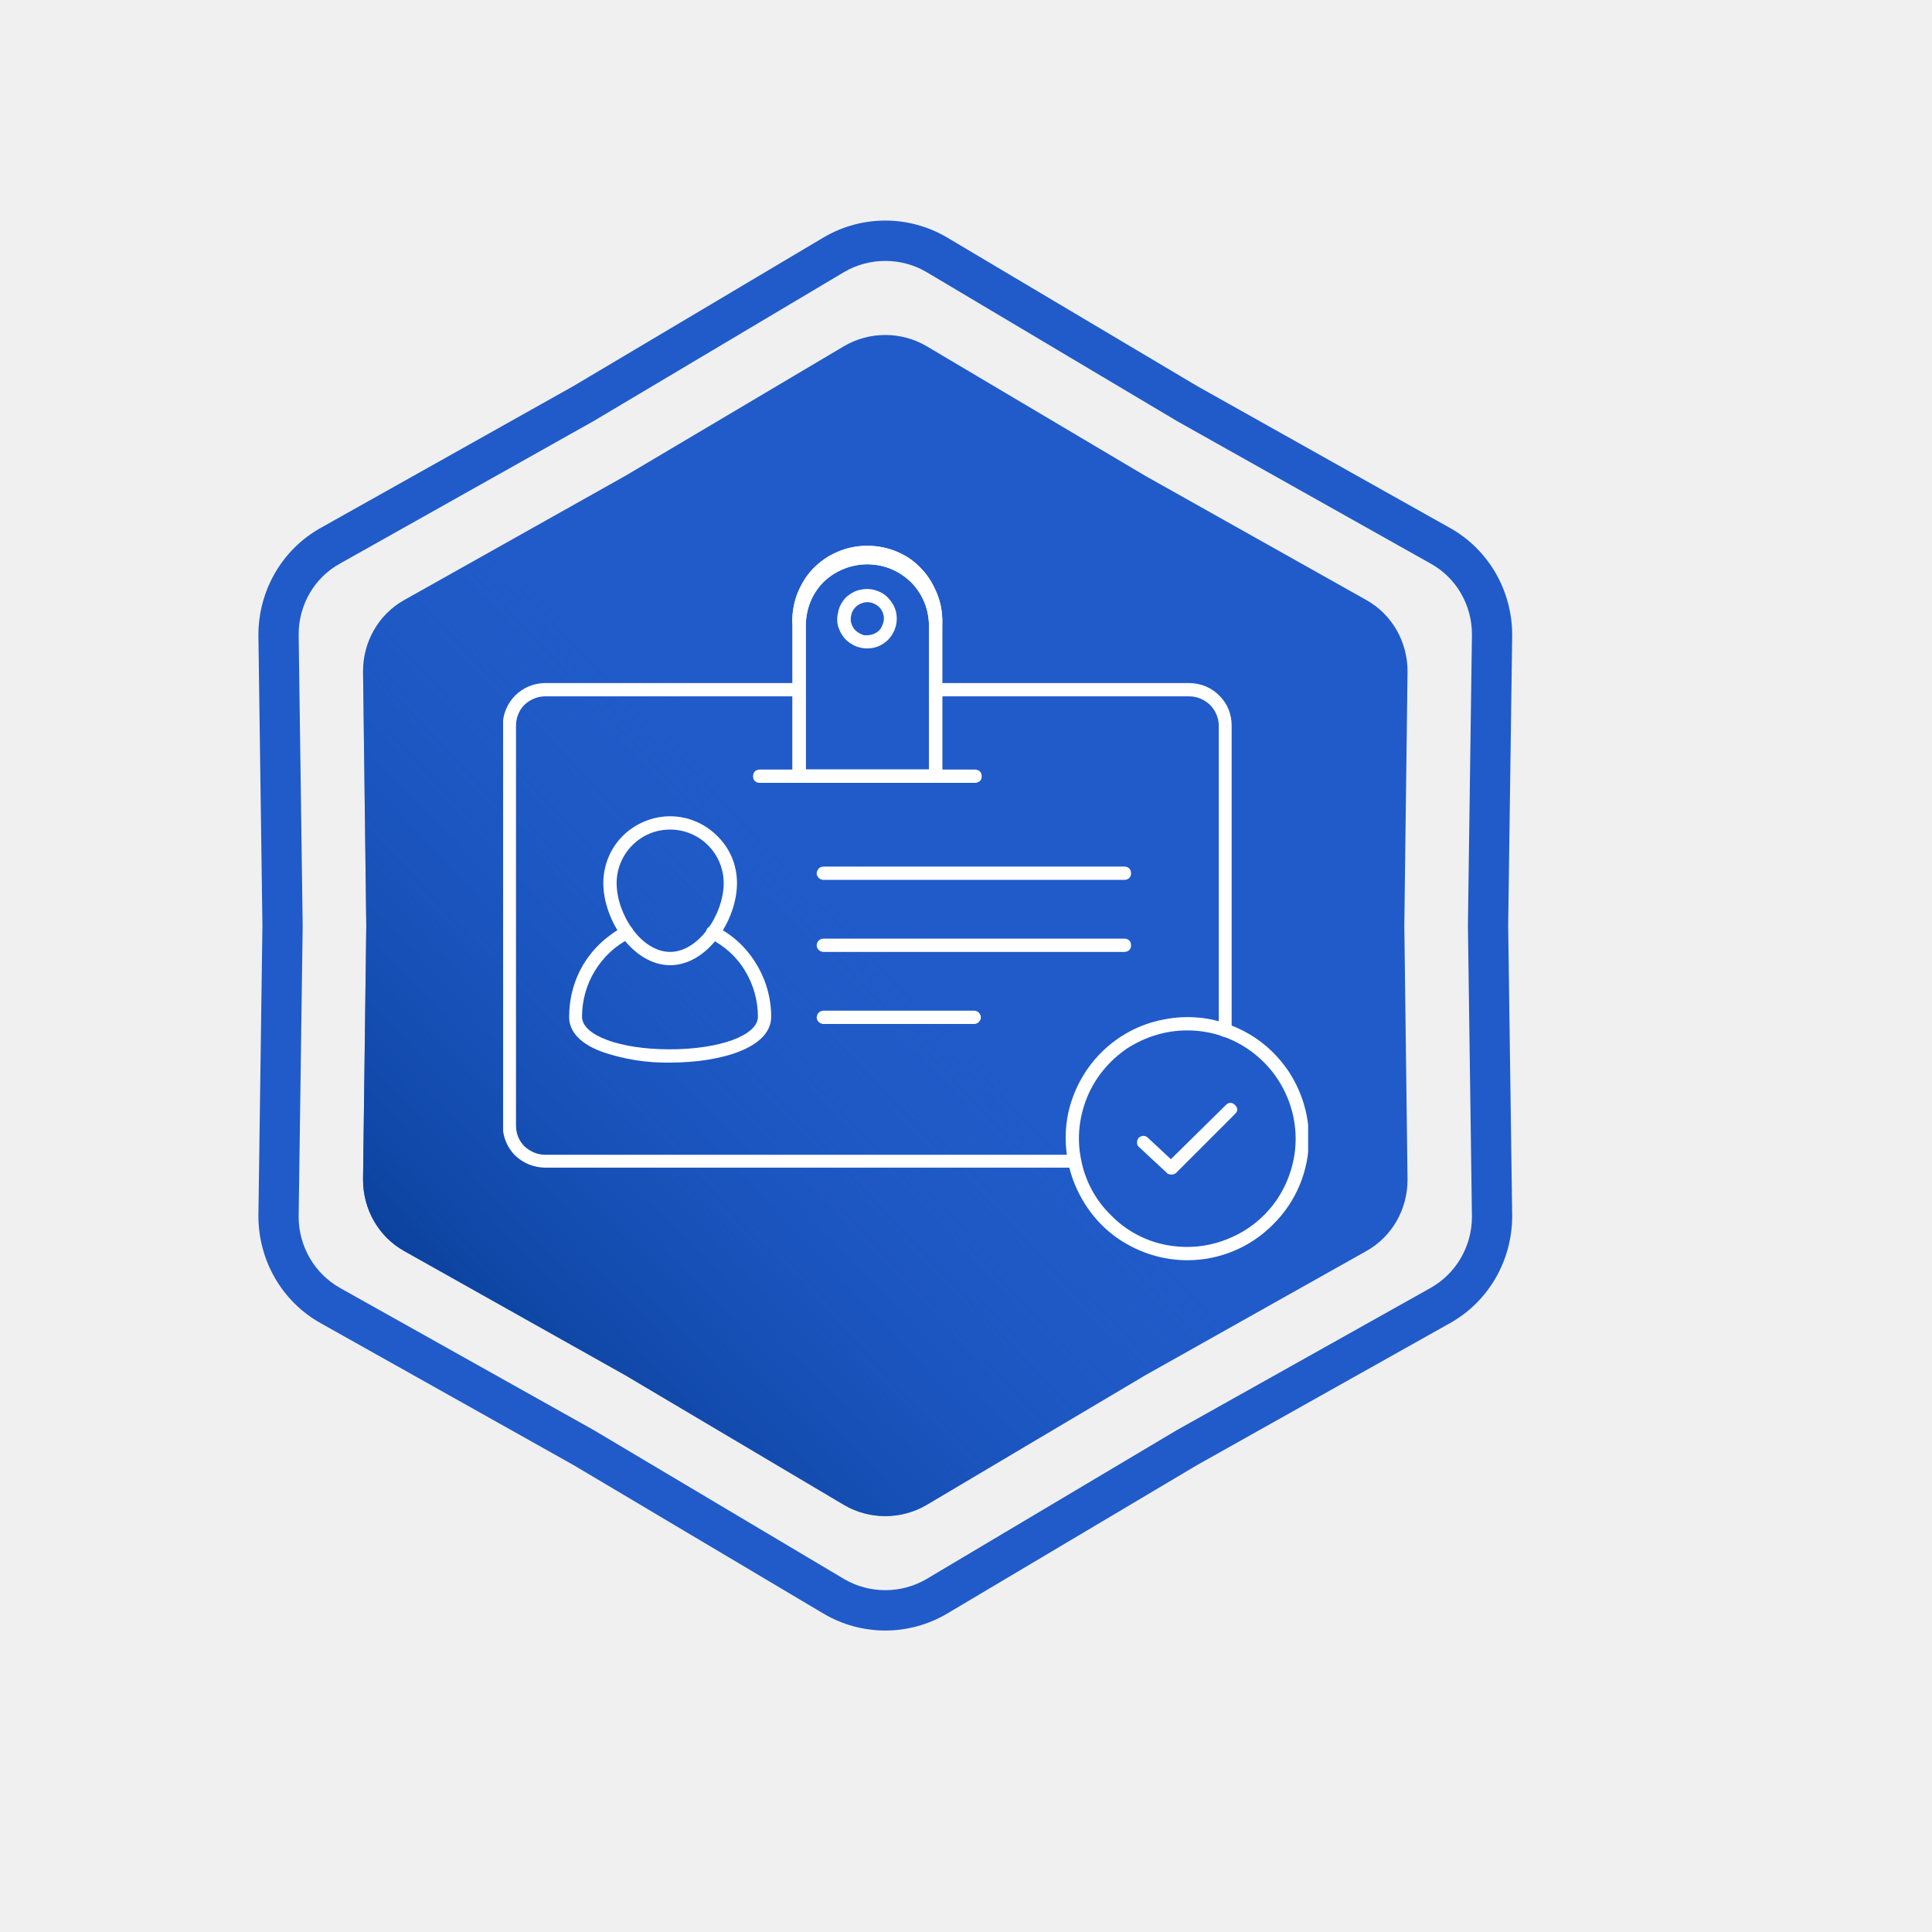
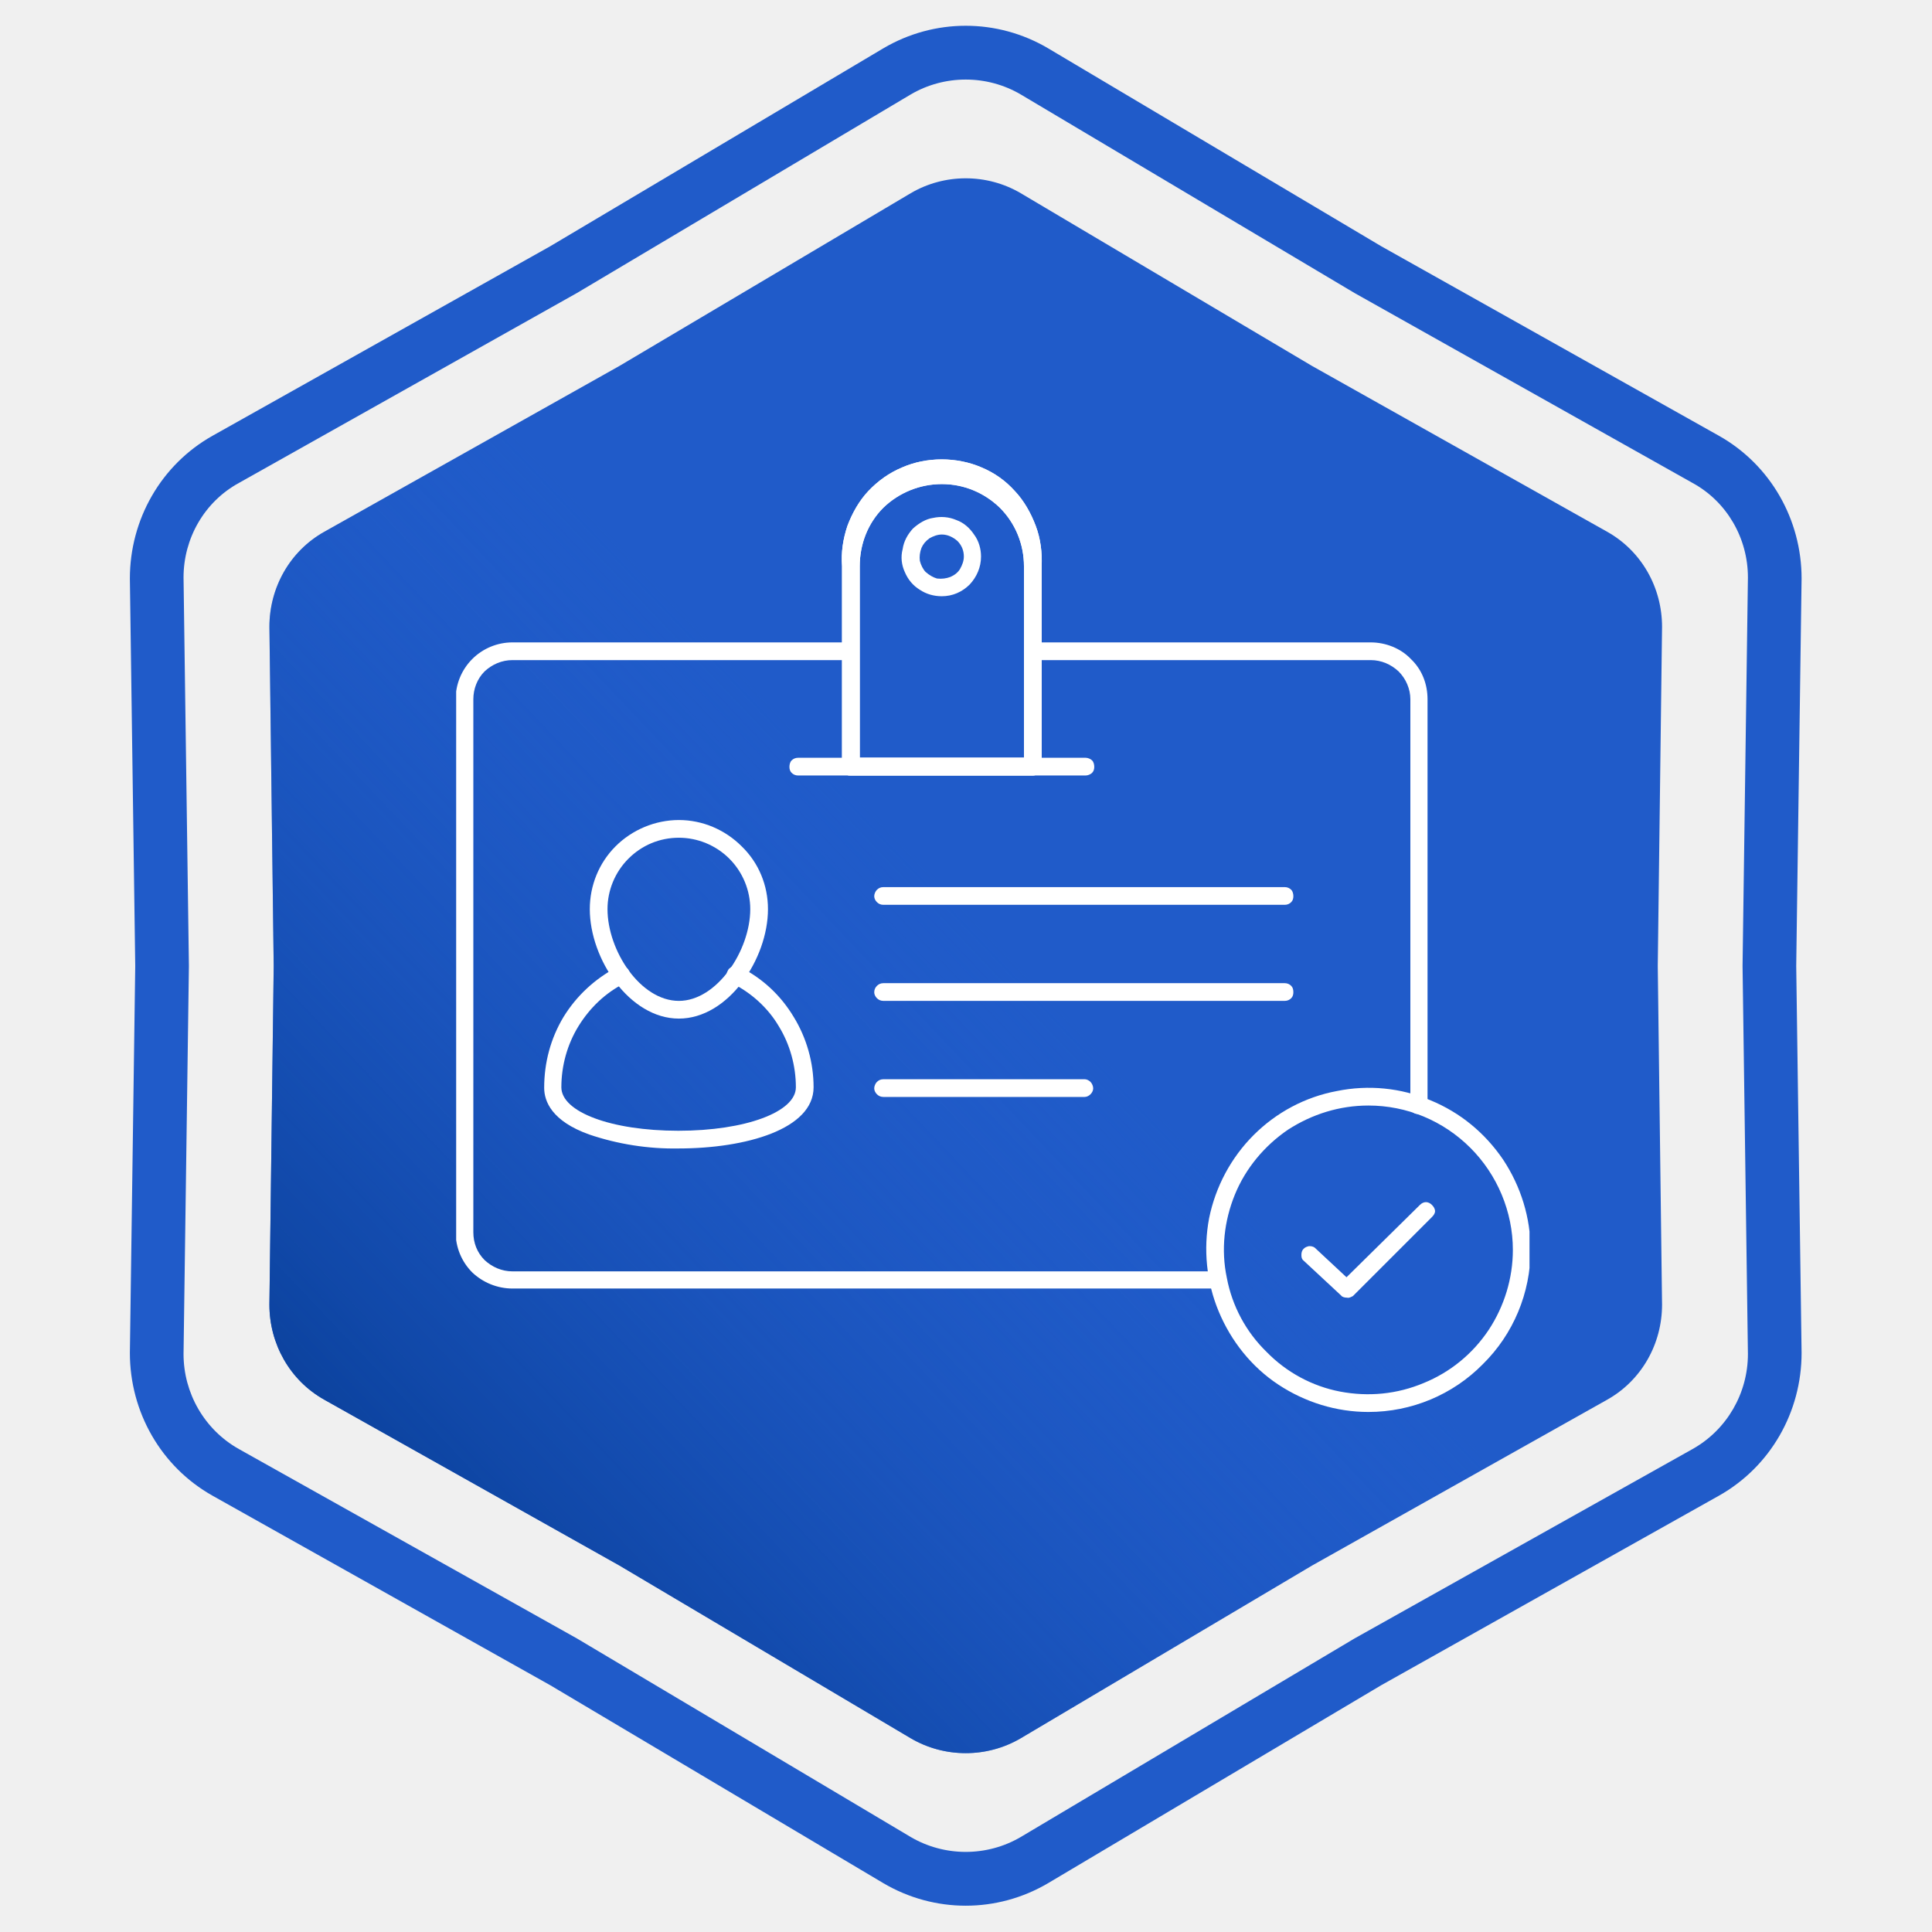
- <svg xmlns="http://www.w3.org/2000/svg" width="48" height="48" viewBox="0 0 48 48" fill="none">
+ <svg xmlns="http://www.w3.org/2000/svg" width="36" height="36" viewBox="0 0 36 36" fill="none">
  <defs>
-     <clipPath id="clip35_956">
-       <rect id="Mobile/ ic_equalizer" rx="-0.5" width="23" height="23" transform="translate(12.5 12.5)" fill="white" fill-opacity="0" />
+     <clipPath id="clip36_908">
+       <rect id="verification_identification_security_identity_card_personal_information_icon_262951 1" rx="-0.5" width="20" height="20" transform="translate(8.5 7.5)" fill="white" fill-opacity="0" />
    </clipPath>
-     <clipPath id="clip36_908">
-       <rect id="verification_identification_security_identity_card_personal_information_icon_262951 1" rx="-0.5" width="20" height="20" transform="translate(12.5 12.5)" fill="white" fill-opacity="0" />
-     </clipPath>
-     <linearGradient x1="30.922" y1="14.724" x2="10.491" y2="34.121" id="paint_linear_43_1154_0" gradientUnits="userSpaceOnUse">
+     <linearGradient x1="26.922" y1="9.724" x2="6.491" y2="29.121" id="paint_linear_43_1154_0" gradientUnits="userSpaceOnUse">
      <stop offset="0.405" stop-color="#205BC9" stop-opacity="0" />
      <stop offset="1" stop-color="#073D95" />
    </linearGradient>
  </defs>
-   <path id="Star 2" d="M14.25 9.59L7.96 13.12C7 13.66 6.42 14.68 6.42 15.78L6.52 23L6.42 30.21C6.42 31.31 7 32.33 7.96 32.87L14.25 36.4L20.46 40.09C21.41 40.65 22.58 40.65 23.53 40.09L29.74 36.4L36.03 32.87C36.99 32.33 37.57 31.31 37.57 30.21L37.47 23L37.57 15.78C37.57 14.68 36.99 13.66 36.03 13.12L29.74 9.59L23.53 5.9C22.58 5.34 21.41 5.34 20.46 5.9L14.25 9.59ZM14.75 10.46L8.45 14C7.81 14.35 7.42 15.03 7.42 15.76L7.52 23L7.42 30.23C7.42 30.96 7.81 31.64 8.45 32L14.75 35.53L20.97 39.23C21.6 39.6 22.39 39.6 23.02 39.23L29.24 35.53L35.54 32C36.18 31.64 36.57 30.96 36.57 30.23L36.47 23L36.57 15.76C36.57 15.03 36.18 14.35 35.54 14L29.24 10.46L23.02 6.76C22.39 6.39 21.6 6.39 20.97 6.76L14.75 10.46Z" fill="#205BC9" fill-opacity="1" fill-rule="evenodd" />
-   <path id="Star 1" d="M20.97 8.6L15.54 11.82L10.04 14.91C9.4 15.27 9.02 15.95 9.02 16.68L9.1 23L9.02 29.31C9.02 30.04 9.4 30.72 10.04 31.08L15.54 34.17L20.97 37.39C21.6 37.76 22.39 37.76 23.02 37.39L28.45 34.17L33.95 31.08C34.59 30.72 34.97 30.04 34.97 29.31L34.89 23L34.97 16.68C34.97 15.95 34.59 15.27 33.95 14.91L28.45 11.82L23.02 8.6C22.39 8.23 21.6 8.23 20.97 8.6Z" fill="#205BC9" fill-opacity="1" fill-rule="evenodd" />
-   <path id="Star 1" d="M20.97 8.6L15.54 11.82L10.04 14.91C9.4 15.27 9.02 15.95 9.02 16.68L9.1 23L9.02 29.31C9.02 30.04 9.4 30.72 10.04 31.08L15.54 34.17L20.97 37.39C21.6 37.76 22.39 37.76 23.02 37.39L28.45 34.17L33.95 31.08C34.59 30.72 34.97 30.04 34.97 29.31L34.89 23L34.97 16.68C34.97 15.95 34.59 15.27 33.95 14.91L28.45 11.82L23.02 8.6C22.39 8.23 21.6 8.23 20.97 8.6Z" fill="url(#paint_linear_43_1154_0)" fill-opacity="1" fill-rule="evenodd" />
-   <g clip-path="url(#clip35_956)" />
+   <path id="Star 2" d="M10.25 4.59L3.96 8.12C3 8.66 2.42 9.68 2.42 10.78L2.52 18L2.42 25.21C2.42 26.31 3 27.33 3.96 27.87L10.25 31.4L16.46 35.09C17.41 35.65 18.58 35.65 19.53 35.09L25.74 31.4L32.03 27.87C32.99 27.33 33.57 26.31 33.57 25.21L33.47 18L33.57 10.78C33.57 9.68 32.99 8.66 32.03 8.12L25.74 4.59L19.53 0.9C18.58 0.34 17.41 0.34 16.46 0.9L10.25 4.59ZM10.75 5.46L4.45 9C3.81 9.35 3.42 10.03 3.42 10.76L3.52 18L3.42 25.23C3.42 25.96 3.81 26.64 4.45 27L10.75 30.53L16.97 34.23C17.6 34.6 18.39 34.6 19.02 34.23L25.24 30.53L31.54 27C32.18 26.64 32.57 25.96 32.57 25.23L32.47 18L32.57 10.76C32.57 10.03 32.18 9.35 31.54 9L25.24 5.46L19.02 1.76C18.39 1.39 17.6 1.39 16.97 1.76L10.75 5.46Z" fill="#205BC9" fill-opacity="1" fill-rule="evenodd" />
+   <path id="Star 1" d="M16.97 3.6L11.54 6.82L6.04 9.91C5.4 10.27 5.02 10.95 5.02 11.68L5.1 18L5.02 24.31C5.02 25.04 5.4 25.72 6.04 26.08L11.54 29.17L16.97 32.39C17.6 32.76 18.39 32.76 19.02 32.39L24.45 29.17L29.95 26.08C30.59 25.72 30.97 25.04 30.97 24.31L30.89 18L30.97 11.68C30.97 10.95 30.59 10.27 29.95 9.91L24.45 6.82L19.02 3.6C18.39 3.23 17.6 3.23 16.97 3.6Z" fill="#205BC9" fill-opacity="1" fill-rule="evenodd" />
+   <path id="Star 1" d="M16.97 3.6L11.54 6.82L6.04 9.91C5.4 10.27 5.02 10.95 5.02 11.68L5.1 18L5.02 24.31C5.02 25.04 5.4 25.72 6.04 26.08L11.54 29.17L16.97 32.39C17.6 32.76 18.39 32.76 19.02 32.39L24.45 29.17L29.95 26.08C30.59 25.72 30.97 25.04 30.97 24.31L30.89 18L30.97 11.68C30.97 10.95 30.59 10.27 29.95 9.91L24.45 6.82L19.02 3.6C18.39 3.23 17.6 3.23 16.97 3.6Z" fill="url(#paint_linear_43_1154_0)" fill-opacity="1" fill-rule="evenodd" />
  <g clip-path="url(#clip36_908)">
-     <path id="Vector" d="M26.68 29.01L13.55 29.01C13.27 29.01 13 28.9 12.8 28.71C12.6 28.51 12.49 28.24 12.49 27.96L12.49 18.03C12.49 17.75 12.6 17.48 12.8 17.28C13 17.08 13.27 16.97 13.55 16.97L19.85 16.97C19.89 16.97 19.93 16.99 19.96 17.02C20 17.05 20.01 17.09 20.01 17.14C20.01 17.18 20 17.22 19.96 17.25C19.93 17.28 19.89 17.3 19.85 17.3L13.55 17.3C13.35 17.3 13.17 17.38 13.03 17.51C12.89 17.65 12.82 17.84 12.82 18.03L12.82 27.96C12.82 28.16 12.89 28.34 13.03 28.48C13.17 28.61 13.35 28.69 13.55 28.69L26.68 28.69C26.73 28.69 26.77 28.7 26.8 28.73C26.83 28.76 26.85 28.81 26.85 28.85C26.85 28.89 26.83 28.93 26.8 28.97C26.77 29 26.73 29.01 26.68 29.01Z" fill="#FFFFFF" fill-opacity="1" fill-rule="nonzero" />
-     <path id="Vector" d="M30.44 25.76C30.39 25.76 30.35 25.75 30.32 25.72C30.29 25.68 30.28 25.64 30.28 25.6L30.28 18.03C30.28 17.84 30.2 17.65 30.06 17.51C29.92 17.38 29.74 17.3 29.54 17.3L23.25 17.3C23.2 17.3 23.16 17.28 23.13 17.25C23.1 17.22 23.08 17.18 23.08 17.14C23.08 17.09 23.1 17.05 23.13 17.02C23.16 16.99 23.2 16.97 23.25 16.97L29.54 16.97C29.82 16.97 30.1 17.08 30.29 17.28C30.5 17.48 30.6 17.75 30.6 18.03L30.6 25.6C30.6 25.64 30.59 25.68 30.56 25.72C30.53 25.75 30.48 25.76 30.44 25.76Z" fill="#FFFFFF" fill-opacity="1" fill-rule="nonzero" />
-     <path id="Vector" d="M24.23 19.45L18.87 19.45C18.82 19.45 18.78 19.43 18.75 19.4C18.72 19.37 18.71 19.33 18.71 19.29C18.71 19.25 18.72 19.2 18.75 19.17C18.78 19.14 18.82 19.12 18.87 19.12L24.23 19.12C24.27 19.12 24.32 19.14 24.35 19.17C24.38 19.2 24.39 19.25 24.39 19.29C24.39 19.33 24.38 19.37 24.35 19.4C24.32 19.43 24.27 19.45 24.23 19.45Z" fill="#FFFFFF" fill-opacity="1" fill-rule="nonzero" />
-     <path id="Vector" d="M23.25 19.45L19.85 19.45C19.83 19.45 19.81 19.45 19.78 19.44C19.77 19.43 19.75 19.42 19.74 19.4C19.72 19.39 19.71 19.37 19.7 19.35C19.69 19.33 19.69 19.31 19.69 19.29L19.69 15.55C19.67 15.29 19.71 15.04 19.79 14.8C19.88 14.56 20.01 14.33 20.18 14.15C20.36 13.96 20.57 13.81 20.81 13.71C21.04 13.61 21.29 13.56 21.55 13.56C21.8 13.56 22.06 13.61 22.29 13.71C22.53 13.81 22.74 13.96 22.91 14.15C23.08 14.33 23.21 14.56 23.3 14.8C23.39 15.04 23.42 15.29 23.41 15.55L23.41 19.29C23.41 19.33 23.39 19.37 23.36 19.4C23.33 19.43 23.29 19.45 23.25 19.45ZM20.02 19.12L23.08 19.12L23.08 15.55C23.08 15.14 22.92 14.75 22.63 14.46C22.34 14.18 21.96 14.02 21.55 14.02C21.14 14.02 20.75 14.18 20.46 14.46C20.17 14.75 20.02 15.14 20.02 15.55L20.02 19.12Z" fill="#FFFFFF" fill-opacity="1" fill-rule="nonzero" />
-     <path id="Vector" d="M23.25 19.45L19.85 19.45C19.83 19.45 19.81 19.45 19.78 19.44C19.77 19.43 19.75 19.42 19.74 19.4C19.72 19.39 19.71 19.37 19.7 19.35C19.69 19.33 19.69 19.31 19.69 19.29L19.69 15.55C19.67 15.29 19.71 15.04 19.79 14.8C19.88 14.56 20.01 14.33 20.18 14.15C20.36 13.96 20.57 13.81 20.81 13.71C21.04 13.61 21.29 13.56 21.55 13.56C21.8 13.56 22.06 13.61 22.29 13.71C22.53 13.81 22.74 13.96 22.91 14.15C23.08 14.33 23.21 14.56 23.3 14.8C23.39 15.04 23.42 15.29 23.41 15.55L23.41 19.29C23.41 19.33 23.39 19.37 23.36 19.4C23.33 19.43 23.29 19.45 23.25 19.45ZM20.02 19.12L23.08 19.12L23.08 15.55C23.08 15.14 22.92 14.75 22.63 14.46C22.34 14.18 21.96 14.02 21.55 14.02C21.14 14.02 20.75 14.18 20.46 14.46C20.17 14.75 20.02 15.14 20.02 15.55L20.02 19.12Z" fill="#FFFFFF" fill-opacity="1" fill-rule="nonzero" />
-     <path id="Vector" d="M16.64 26.4C16.08 26.41 15.51 26.32 14.98 26.14C14.28 25.89 14.14 25.52 14.14 25.27C14.14 24.8 14.26 24.35 14.5 23.95C14.74 23.56 15.08 23.24 15.5 23.02C15.51 23.01 15.53 23.01 15.56 23C15.58 23 15.6 23 15.62 23.01C15.64 23.01 15.67 23.03 15.68 23.04C15.7 23.05 15.71 23.07 15.72 23.09C15.73 23.11 15.74 23.13 15.74 23.15C15.75 23.18 15.74 23.2 15.73 23.22C15.72 23.24 15.71 23.26 15.7 23.28C15.68 23.29 15.67 23.31 15.64 23.32C15.28 23.5 14.99 23.78 14.78 24.12C14.57 24.46 14.46 24.86 14.46 25.26C14.46 25.72 15.39 26.07 16.64 26.07C17.89 26.07 18.83 25.72 18.83 25.26C18.83 24.86 18.72 24.46 18.51 24.12C18.31 23.78 18 23.5 17.64 23.32C17.62 23.31 17.6 23.29 17.59 23.28C17.57 23.26 17.56 23.24 17.55 23.22C17.54 23.2 17.54 23.18 17.54 23.15C17.54 23.13 17.55 23.11 17.56 23.09C17.57 23.07 17.58 23.05 17.6 23.04C17.62 23.02 17.64 23.01 17.66 23C17.68 23 17.71 23 17.73 23C17.75 23 17.78 23.01 17.79 23.02C18.21 23.23 18.55 23.55 18.79 23.95C19.03 24.34 19.16 24.8 19.16 25.26C19.16 26.04 17.9 26.4 16.64 26.4Z" fill="#FFFFFF" fill-opacity="1" fill-rule="nonzero" />
-     <path id="Vector" d="M27.94 21.86L20.46 21.86C20.41 21.86 20.37 21.84 20.34 21.81C20.31 21.78 20.29 21.74 20.29 21.7C20.29 21.66 20.31 21.61 20.34 21.58C20.37 21.55 20.41 21.53 20.46 21.53L27.94 21.53C27.99 21.53 28.03 21.55 28.06 21.58C28.09 21.61 28.1 21.66 28.1 21.7C28.1 21.74 28.09 21.78 28.06 21.81C28.03 21.84 27.99 21.86 27.94 21.86Z" fill="#FFFFFF" fill-opacity="1" fill-rule="nonzero" />
-     <path id="Vector" d="M27.94 23.65L20.46 23.65C20.41 23.65 20.37 23.63 20.34 23.6C20.31 23.57 20.29 23.53 20.29 23.49C20.29 23.44 20.31 23.4 20.34 23.37C20.37 23.34 20.41 23.32 20.46 23.32L27.94 23.32C27.99 23.32 28.03 23.34 28.06 23.37C28.09 23.4 28.1 23.44 28.1 23.49C28.1 23.53 28.09 23.57 28.06 23.6C28.03 23.63 27.99 23.65 27.94 23.65Z" fill="#FFFFFF" fill-opacity="1" fill-rule="nonzero" />
-     <path id="Vector" d="M24.21 25.44L20.46 25.44C20.41 25.44 20.37 25.42 20.34 25.39C20.31 25.36 20.29 25.32 20.29 25.28C20.29 25.24 20.31 25.19 20.34 25.16C20.37 25.13 20.41 25.11 20.46 25.11L24.21 25.11C24.25 25.11 24.29 25.13 24.32 25.16C24.35 25.19 24.37 25.24 24.37 25.28C24.37 25.32 24.35 25.36 24.32 25.39C24.29 25.42 24.25 25.44 24.21 25.44Z" fill="#FFFFFF" fill-opacity="1" fill-rule="nonzero" />
-     <path id="Vector" d="M29.1 29.18C29.06 29.18 29.01 29.17 28.99 29.14L28.28 28.48C28.25 28.45 28.25 28.41 28.25 28.38C28.25 28.34 28.26 28.3 28.29 28.27C28.32 28.24 28.35 28.23 28.39 28.22C28.42 28.22 28.46 28.22 28.5 28.25L29.09 28.8L30.46 27.45C30.49 27.42 30.53 27.4 30.57 27.4C30.61 27.4 30.65 27.42 30.68 27.45C30.71 27.48 30.74 27.52 30.74 27.57C30.74 27.61 30.71 27.65 30.68 27.68L29.21 29.15C29.17 29.17 29.14 29.19 29.1 29.18Z" fill="#FFFFFF" fill-opacity="1" fill-rule="nonzero" />
-     <path id="Vector" d="M21.55 16.11C21.4 16.11 21.26 16.07 21.14 15.99C21.01 15.91 20.92 15.8 20.86 15.66C20.8 15.53 20.78 15.38 20.82 15.23C20.84 15.09 20.91 14.96 21.01 14.85C21.12 14.75 21.25 14.67 21.39 14.65C21.53 14.62 21.68 14.63 21.82 14.69C21.96 14.74 22.07 14.84 22.15 14.96C22.24 15.08 22.28 15.23 22.28 15.37C22.28 15.57 22.2 15.75 22.07 15.89C21.93 16.03 21.75 16.11 21.55 16.11ZM21.55 14.96C21.47 14.96 21.39 14.99 21.32 15.03C21.25 15.08 21.2 15.14 21.17 15.21C21.14 15.29 21.13 15.37 21.14 15.45C21.16 15.53 21.2 15.61 21.25 15.66C21.32 15.72 21.39 15.76 21.46 15.78C21.55 15.79 21.63 15.78 21.71 15.75C21.78 15.72 21.85 15.67 21.89 15.6C21.93 15.53 21.96 15.45 21.96 15.37C21.96 15.26 21.92 15.16 21.84 15.08C21.76 15.01 21.66 14.96 21.55 14.96Z" fill="#FFFFFF" fill-opacity="1" fill-rule="nonzero" />
-     <path id="Vector" d="M16.65 23.98C15.73 23.98 14.99 22.87 14.99 21.94C14.99 21.5 15.16 21.08 15.47 20.77C15.78 20.46 16.21 20.28 16.65 20.28C17.09 20.28 17.51 20.46 17.82 20.77C18.14 21.08 18.31 21.5 18.31 21.94C18.31 22.87 17.57 23.98 16.65 23.98ZM16.65 20.61C16.29 20.61 15.96 20.75 15.71 21C15.46 21.25 15.32 21.59 15.32 21.94C15.32 22.71 15.93 23.65 16.65 23.65C17.36 23.65 17.98 22.71 17.98 21.94C17.98 21.59 17.84 21.25 17.59 21C17.34 20.75 17 20.61 16.65 20.61Z" fill="#FFFFFF" fill-opacity="1" fill-rule="nonzero" />
-     <path id="Vector" d="M29.5 31.31C28.9 31.31 28.32 31.13 27.82 30.8C27.32 30.47 26.94 29.99 26.71 29.44C26.48 28.89 26.42 28.28 26.53 27.7C26.65 27.11 26.94 26.57 27.36 26.15C27.78 25.73 28.32 25.44 28.91 25.33C29.5 25.21 30.1 25.27 30.65 25.5C31.21 25.73 31.67 26.11 32.01 26.61C32.34 27.11 32.52 27.69 32.52 28.29C32.52 29.09 32.2 29.86 31.63 30.42C31.07 30.99 30.3 31.31 29.5 31.31ZM29.5 25.6C28.96 25.6 28.45 25.76 28 26.05C27.56 26.35 27.21 26.77 27.01 27.26C26.81 27.75 26.75 28.29 26.86 28.81C26.96 29.34 27.22 29.82 27.6 30.19C27.97 30.57 28.45 30.83 28.97 30.93C29.5 31.03 30.03 30.98 30.53 30.77C31.02 30.57 31.44 30.23 31.74 29.78C32.03 29.34 32.19 28.82 32.19 28.29C32.19 27.58 31.9 26.89 31.4 26.39C30.89 25.88 30.21 25.6 29.5 25.6Z" fill="#FFFFFF" fill-opacity="1" fill-rule="nonzero" />
+     <path id="Vector" d="M22.68 24.01L9.55 24.01C9.27 24.01 9 23.9 8.8 23.71C8.6 23.51 8.49 23.24 8.49 22.96L8.49 13.03C8.49 12.75 8.6 12.48 8.8 12.28C9 12.08 9.27 11.97 9.55 11.97L15.85 11.97C15.89 11.97 15.93 11.99 15.96 12.02C16 12.05 16.01 12.09 16.01 12.14C16.01 12.18 16 12.22 15.96 12.25C15.93 12.28 15.89 12.3 15.85 12.3L9.55 12.3C9.35 12.3 9.17 12.38 9.03 12.51C8.89 12.65 8.82 12.84 8.82 13.03L8.82 22.96C8.82 23.16 8.89 23.34 9.03 23.48C9.17 23.61 9.35 23.69 9.55 23.69L22.68 23.69C22.73 23.69 22.77 23.7 22.8 23.73C22.83 23.76 22.85 23.81 22.85 23.85C22.85 23.89 22.83 23.93 22.8 23.97C22.77 24 22.73 24.01 22.68 24.01Z" fill="#FFFFFF" fill-opacity="1" fill-rule="nonzero" />
+     <path id="Vector" d="M26.44 20.76C26.39 20.76 26.35 20.75 26.32 20.72C26.29 20.68 26.28 20.64 26.28 20.6L26.28 13.03C26.28 12.84 26.2 12.65 26.06 12.51C25.92 12.38 25.74 12.3 25.54 12.3L19.25 12.3C19.2 12.3 19.16 12.28 19.13 12.25C19.1 12.22 19.08 12.18 19.08 12.14C19.08 12.09 19.1 12.05 19.13 12.02C19.16 11.99 19.2 11.97 19.25 11.97L25.54 11.97C25.82 11.97 26.1 12.08 26.29 12.28C26.5 12.48 26.6 12.75 26.6 13.03L26.6 20.6C26.6 20.64 26.59 20.68 26.56 20.72C26.53 20.75 26.48 20.76 26.44 20.76Z" fill="#FFFFFF" fill-opacity="1" fill-rule="nonzero" />
+     <path id="Vector" d="M20.23 14.45L14.87 14.45C14.82 14.45 14.78 14.43 14.75 14.4C14.72 14.37 14.71 14.33 14.71 14.29C14.71 14.25 14.72 14.2 14.75 14.17C14.78 14.14 14.82 14.12 14.87 14.12L20.23 14.12C20.27 14.12 20.32 14.14 20.35 14.17C20.38 14.2 20.39 14.25 20.39 14.29C20.39 14.33 20.38 14.37 20.35 14.4C20.32 14.43 20.27 14.45 20.23 14.45Z" fill="#FFFFFF" fill-opacity="1" fill-rule="nonzero" />
+     <path id="Vector" d="M19.25 14.45L15.85 14.45C15.83 14.45 15.81 14.45 15.78 14.44C15.77 14.43 15.75 14.42 15.74 14.4C15.72 14.39 15.71 14.37 15.7 14.35C15.69 14.33 15.69 14.31 15.69 14.29L15.69 10.55C15.67 10.29 15.71 10.04 15.79 9.8C15.88 9.56 16.01 9.33 16.18 9.15C16.36 8.96 16.57 8.81 16.81 8.71C17.04 8.61 17.29 8.56 17.55 8.56C17.8 8.56 18.06 8.61 18.29 8.71C18.53 8.81 18.74 8.96 18.91 9.15C19.08 9.33 19.21 9.56 19.3 9.8C19.39 10.04 19.42 10.29 19.41 10.55L19.41 14.29C19.41 14.33 19.39 14.37 19.36 14.4C19.33 14.43 19.29 14.45 19.25 14.45ZM16.02 14.12L19.08 14.12L19.08 10.55C19.08 10.14 18.92 9.75 18.63 9.46C18.34 9.18 17.96 9.02 17.55 9.02C17.14 9.02 16.75 9.18 16.46 9.46C16.17 9.75 16.02 10.14 16.02 10.55L16.02 14.12Z" fill="#FFFFFF" fill-opacity="1" fill-rule="nonzero" />
+     <path id="Vector" d="M19.25 14.45L15.85 14.45C15.83 14.45 15.81 14.45 15.78 14.44C15.77 14.43 15.75 14.42 15.74 14.4C15.72 14.39 15.71 14.37 15.7 14.35C15.69 14.33 15.69 14.31 15.69 14.29L15.69 10.55C15.67 10.29 15.71 10.04 15.79 9.8C15.88 9.56 16.01 9.33 16.18 9.15C16.36 8.96 16.57 8.81 16.81 8.71C17.04 8.61 17.29 8.56 17.55 8.56C17.8 8.56 18.06 8.61 18.29 8.71C18.53 8.81 18.74 8.96 18.91 9.15C19.08 9.33 19.21 9.56 19.3 9.8C19.39 10.04 19.42 10.29 19.41 10.55L19.41 14.29C19.41 14.33 19.39 14.37 19.36 14.4C19.33 14.43 19.29 14.45 19.25 14.45ZM16.02 14.12L19.08 14.12L19.08 10.55C19.08 10.14 18.92 9.75 18.63 9.46C18.34 9.18 17.96 9.02 17.55 9.02C17.14 9.02 16.75 9.18 16.46 9.46C16.17 9.75 16.02 10.14 16.02 10.55L16.02 14.12Z" fill="#FFFFFF" fill-opacity="1" fill-rule="nonzero" />
+     <path id="Vector" d="M12.64 21.4C12.08 21.41 11.51 21.32 10.98 21.14C10.28 20.89 10.14 20.52 10.14 20.27C10.14 19.8 10.26 19.35 10.5 18.95C10.74 18.56 11.08 18.24 11.5 18.02C11.51 18.01 11.53 18.01 11.56 18C11.58 18 11.6 18 11.62 18.01C11.64 18.01 11.67 18.03 11.68 18.04C11.7 18.05 11.71 18.07 11.72 18.09C11.73 18.11 11.74 18.13 11.74 18.15C11.75 18.18 11.74 18.2 11.73 18.22C11.72 18.24 11.71 18.26 11.7 18.28C11.68 18.29 11.67 18.31 11.64 18.32C11.28 18.5 10.99 18.78 10.78 19.12C10.57 19.46 10.46 19.86 10.46 20.26C10.46 20.72 11.39 21.07 12.64 21.07C13.89 21.07 14.83 20.72 14.83 20.26C14.83 19.86 14.72 19.46 14.51 19.12C14.31 18.78 14 18.5 13.64 18.32C13.62 18.31 13.6 18.29 13.59 18.28C13.57 18.26 13.56 18.24 13.55 18.22C13.54 18.2 13.54 18.18 13.54 18.15C13.54 18.13 13.55 18.11 13.56 18.09C13.57 18.07 13.58 18.05 13.6 18.04C13.62 18.02 13.64 18.01 13.66 18C13.68 18 13.71 18 13.73 18C13.75 18 13.78 18.01 13.79 18.02C14.21 18.23 14.55 18.55 14.79 18.95C15.03 19.34 15.16 19.8 15.16 20.26C15.16 21.04 13.9 21.4 12.64 21.4Z" fill="#FFFFFF" fill-opacity="1" fill-rule="nonzero" />
+     <path id="Vector" d="M23.94 16.86L16.46 16.86C16.41 16.86 16.37 16.84 16.34 16.81C16.31 16.78 16.29 16.74 16.29 16.7C16.29 16.66 16.31 16.61 16.34 16.58C16.37 16.55 16.41 16.53 16.46 16.53L23.94 16.53C23.99 16.53 24.03 16.55 24.06 16.58C24.09 16.61 24.1 16.66 24.1 16.7C24.1 16.74 24.09 16.78 24.06 16.81C24.03 16.84 23.99 16.86 23.94 16.86Z" fill="#FFFFFF" fill-opacity="1" fill-rule="nonzero" />
+     <path id="Vector" d="M23.94 18.65L16.46 18.65C16.41 18.65 16.37 18.63 16.34 18.6C16.31 18.57 16.29 18.53 16.29 18.49C16.29 18.44 16.31 18.4 16.34 18.37C16.37 18.34 16.41 18.32 16.46 18.32L23.94 18.32C23.99 18.32 24.03 18.34 24.06 18.37C24.09 18.4 24.1 18.44 24.1 18.49C24.1 18.53 24.09 18.57 24.06 18.6C24.03 18.63 23.99 18.65 23.94 18.65Z" fill="#FFFFFF" fill-opacity="1" fill-rule="nonzero" />
+     <path id="Vector" d="M20.21 20.44L16.46 20.44C16.41 20.44 16.37 20.42 16.34 20.39C16.31 20.36 16.29 20.32 16.29 20.28C16.29 20.24 16.31 20.19 16.34 20.16C16.37 20.13 16.41 20.11 16.46 20.11L20.21 20.11C20.25 20.11 20.29 20.13 20.32 20.16C20.35 20.19 20.37 20.24 20.37 20.28C20.37 20.32 20.35 20.36 20.32 20.39C20.29 20.42 20.25 20.44 20.21 20.44Z" fill="#FFFFFF" fill-opacity="1" fill-rule="nonzero" />
+     <path id="Vector" d="M25.1 24.18C25.06 24.18 25.01 24.17 24.99 24.14L24.28 23.48C24.25 23.45 24.25 23.41 24.25 23.38C24.25 23.34 24.26 23.3 24.29 23.27C24.32 23.24 24.35 23.23 24.39 23.22C24.42 23.22 24.46 23.22 24.5 23.25L25.09 23.8L26.46 22.45C26.49 22.42 26.53 22.4 26.57 22.4C26.61 22.4 26.65 22.42 26.68 22.45C26.71 22.48 26.74 22.52 26.74 22.57C26.74 22.61 26.71 22.65 26.68 22.68L25.21 24.15C25.17 24.17 25.14 24.19 25.1 24.18Z" fill="#FFFFFF" fill-opacity="1" fill-rule="nonzero" />
+     <path id="Vector" d="M17.55 11.11C17.4 11.11 17.26 11.07 17.14 10.99C17.01 10.91 16.92 10.8 16.86 10.66C16.8 10.53 16.78 10.38 16.82 10.23C16.84 10.09 16.91 9.96 17.01 9.85C17.12 9.75 17.25 9.67 17.39 9.65C17.53 9.62 17.68 9.63 17.82 9.69C17.96 9.74 18.07 9.84 18.15 9.96C18.24 10.08 18.28 10.23 18.28 10.37C18.28 10.57 18.2 10.75 18.07 10.89C17.93 11.03 17.75 11.11 17.55 11.11ZM17.55 9.96C17.47 9.96 17.39 9.99 17.32 10.03C17.25 10.08 17.2 10.14 17.17 10.21C17.14 10.29 17.13 10.37 17.14 10.45C17.16 10.53 17.2 10.61 17.25 10.66C17.32 10.72 17.39 10.76 17.46 10.78C17.55 10.79 17.63 10.78 17.71 10.75C17.78 10.72 17.85 10.67 17.89 10.6C17.93 10.53 17.96 10.45 17.96 10.37C17.96 10.26 17.92 10.16 17.84 10.08C17.76 10.01 17.66 9.96 17.55 9.96Z" fill="#FFFFFF" fill-opacity="1" fill-rule="nonzero" />
+     <path id="Vector" d="M12.65 18.98C11.73 18.98 10.99 17.87 10.99 16.94C10.99 16.5 11.16 16.08 11.47 15.77C11.78 15.46 12.21 15.28 12.65 15.28C13.09 15.28 13.51 15.46 13.82 15.77C14.14 16.08 14.31 16.5 14.31 16.94C14.31 17.87 13.57 18.98 12.65 18.98ZM12.65 15.61C12.29 15.61 11.96 15.75 11.71 16C11.46 16.25 11.32 16.59 11.32 16.94C11.32 17.71 11.93 18.65 12.65 18.65C13.36 18.65 13.98 17.71 13.98 16.94C13.98 16.59 13.84 16.25 13.59 16C13.34 15.75 13 15.61 12.65 15.61Z" fill="#FFFFFF" fill-opacity="1" fill-rule="nonzero" />
+     <path id="Vector" d="M25.5 26.31C24.9 26.31 24.32 26.13 23.82 25.8C23.32 25.47 22.94 24.99 22.71 24.44C22.48 23.89 22.42 23.28 22.53 22.7C22.65 22.11 22.94 21.57 23.36 21.15C23.78 20.73 24.32 20.44 24.91 20.33C25.5 20.21 26.1 20.27 26.65 20.5C27.21 20.73 27.67 21.11 28.01 21.61C28.34 22.11 28.52 22.69 28.52 23.29C28.52 24.09 28.2 24.86 27.63 25.42C27.07 25.99 26.3 26.31 25.5 26.31ZM25.5 20.6C24.96 20.6 24.45 20.76 24 21.05C23.56 21.35 23.21 21.77 23.01 22.26C22.81 22.75 22.75 23.29 22.86 23.81C22.96 24.34 23.22 24.82 23.6 25.19C23.97 25.57 24.45 25.83 24.97 25.93C25.5 26.03 26.03 25.98 26.53 25.77C27.02 25.57 27.44 25.23 27.74 24.78C28.03 24.34 28.19 23.82 28.19 23.29C28.19 22.58 27.9 21.89 27.4 21.39C26.89 20.88 26.21 20.6 25.5 20.6Z" fill="#FFFFFF" fill-opacity="1" fill-rule="nonzero" />
  </g>
</svg>
